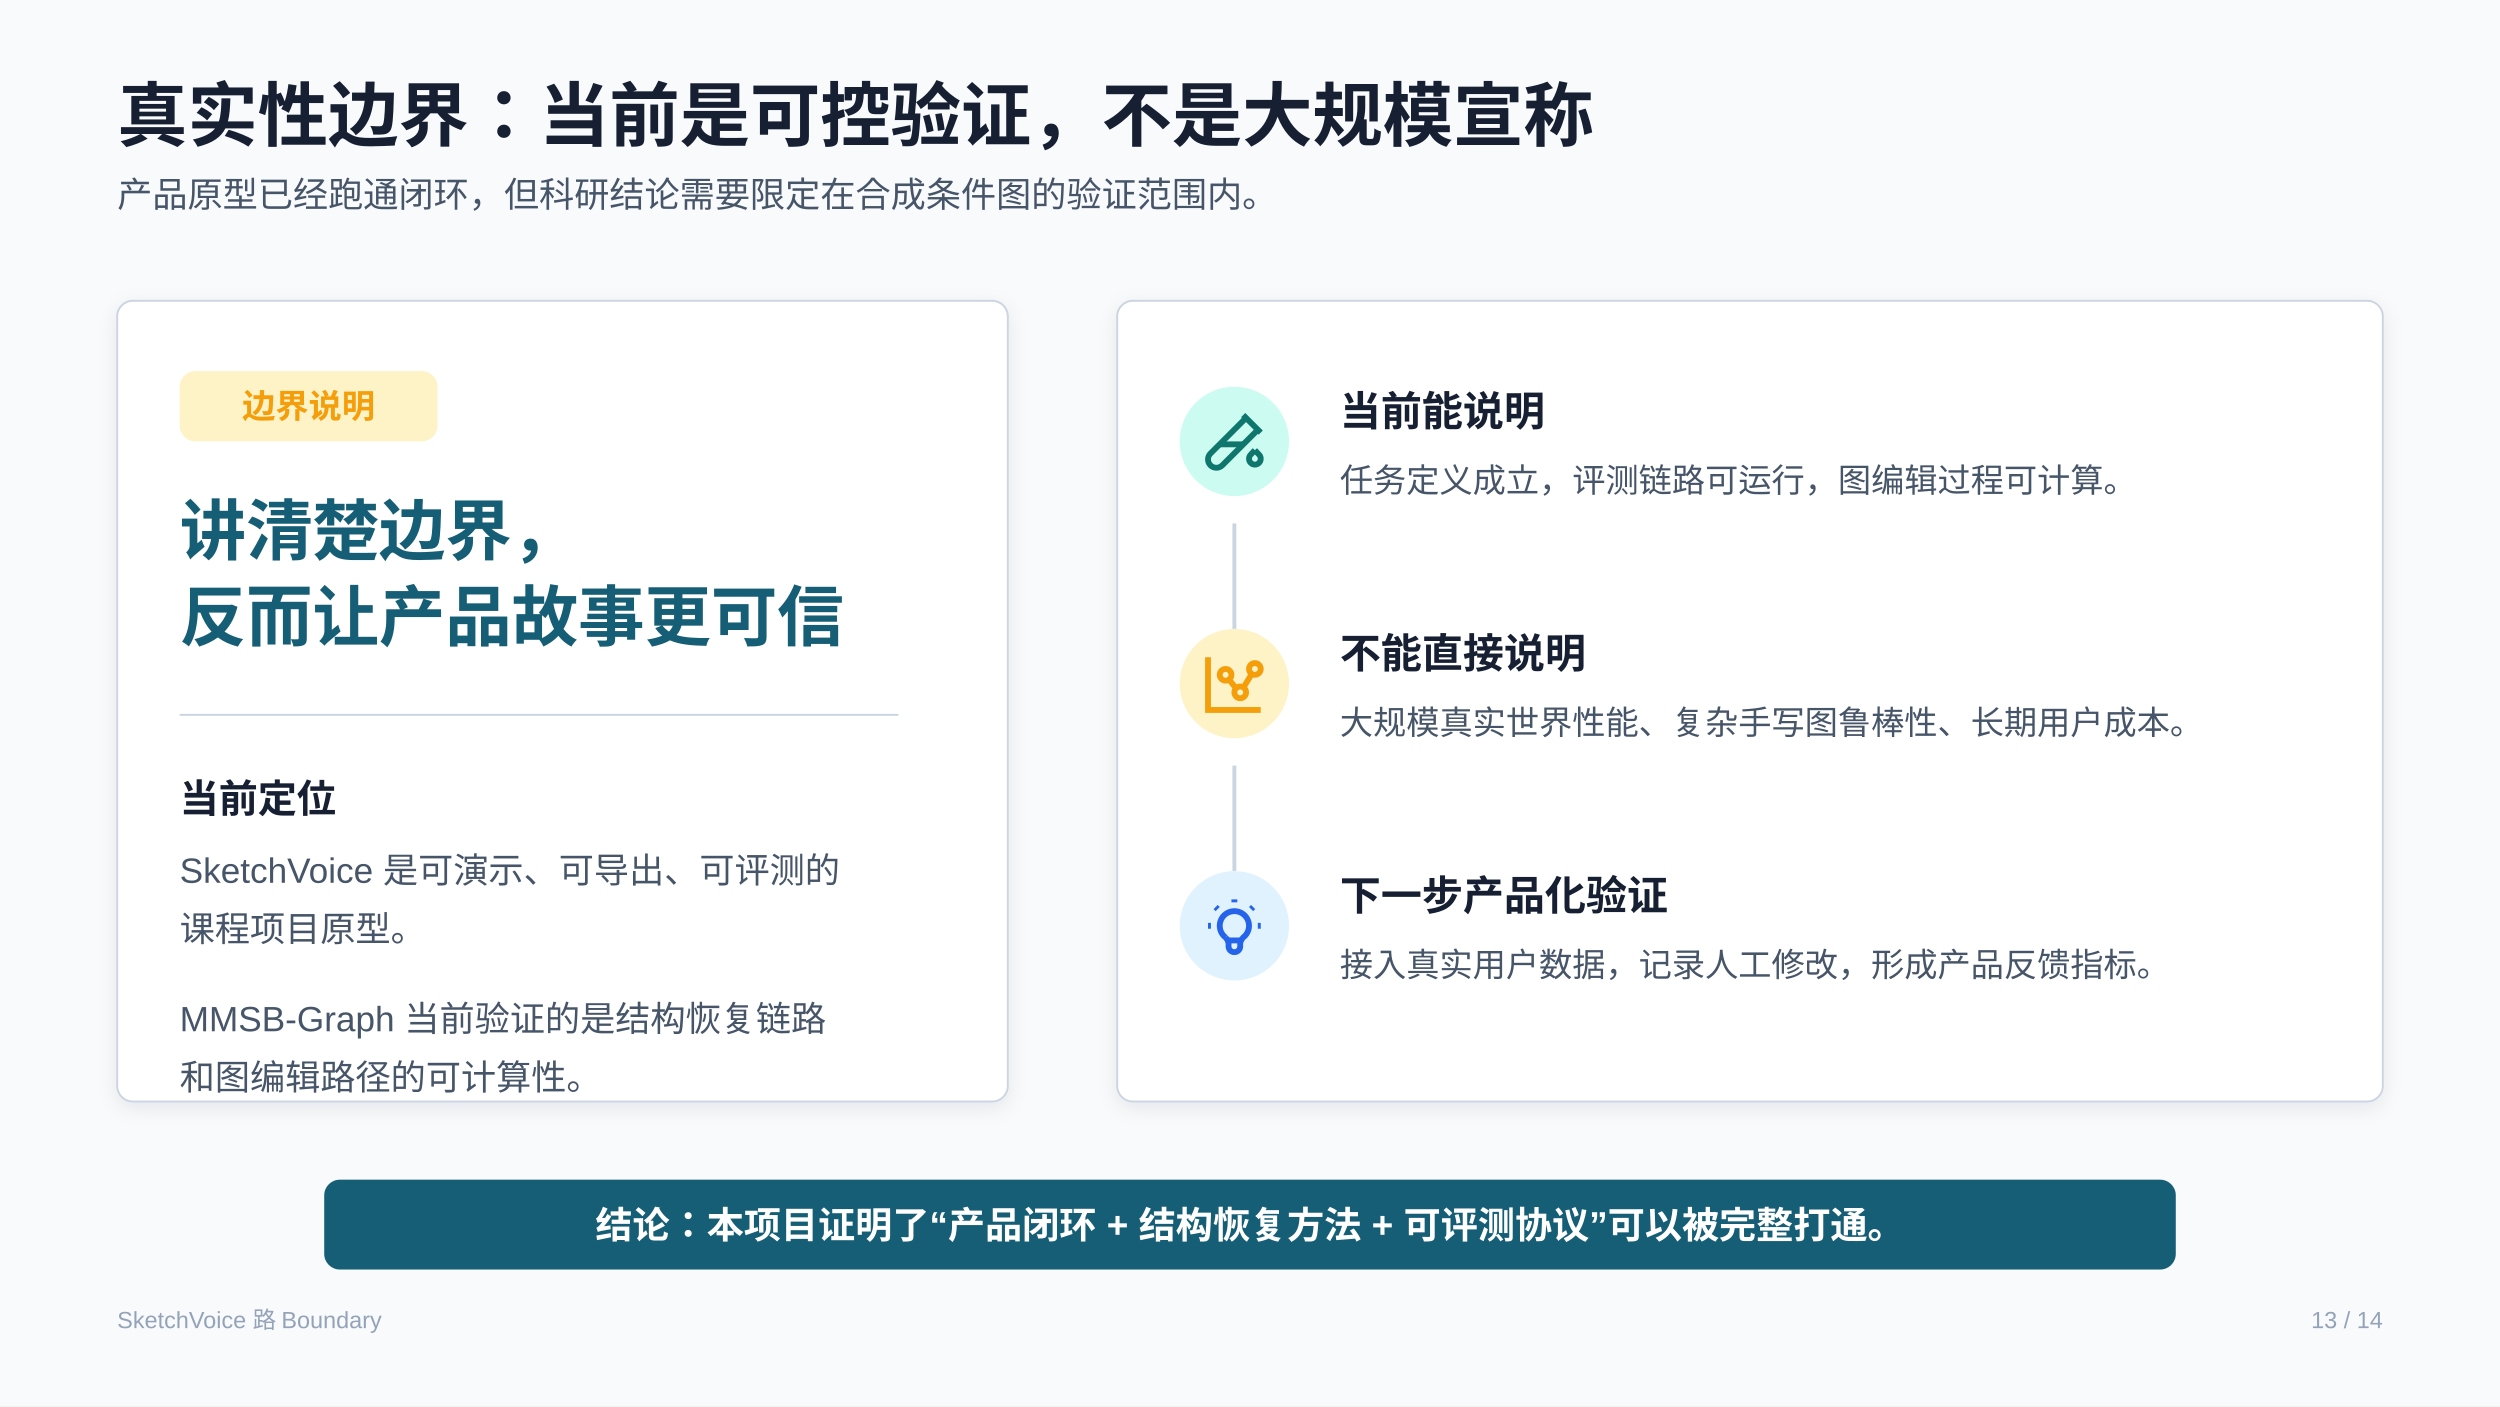
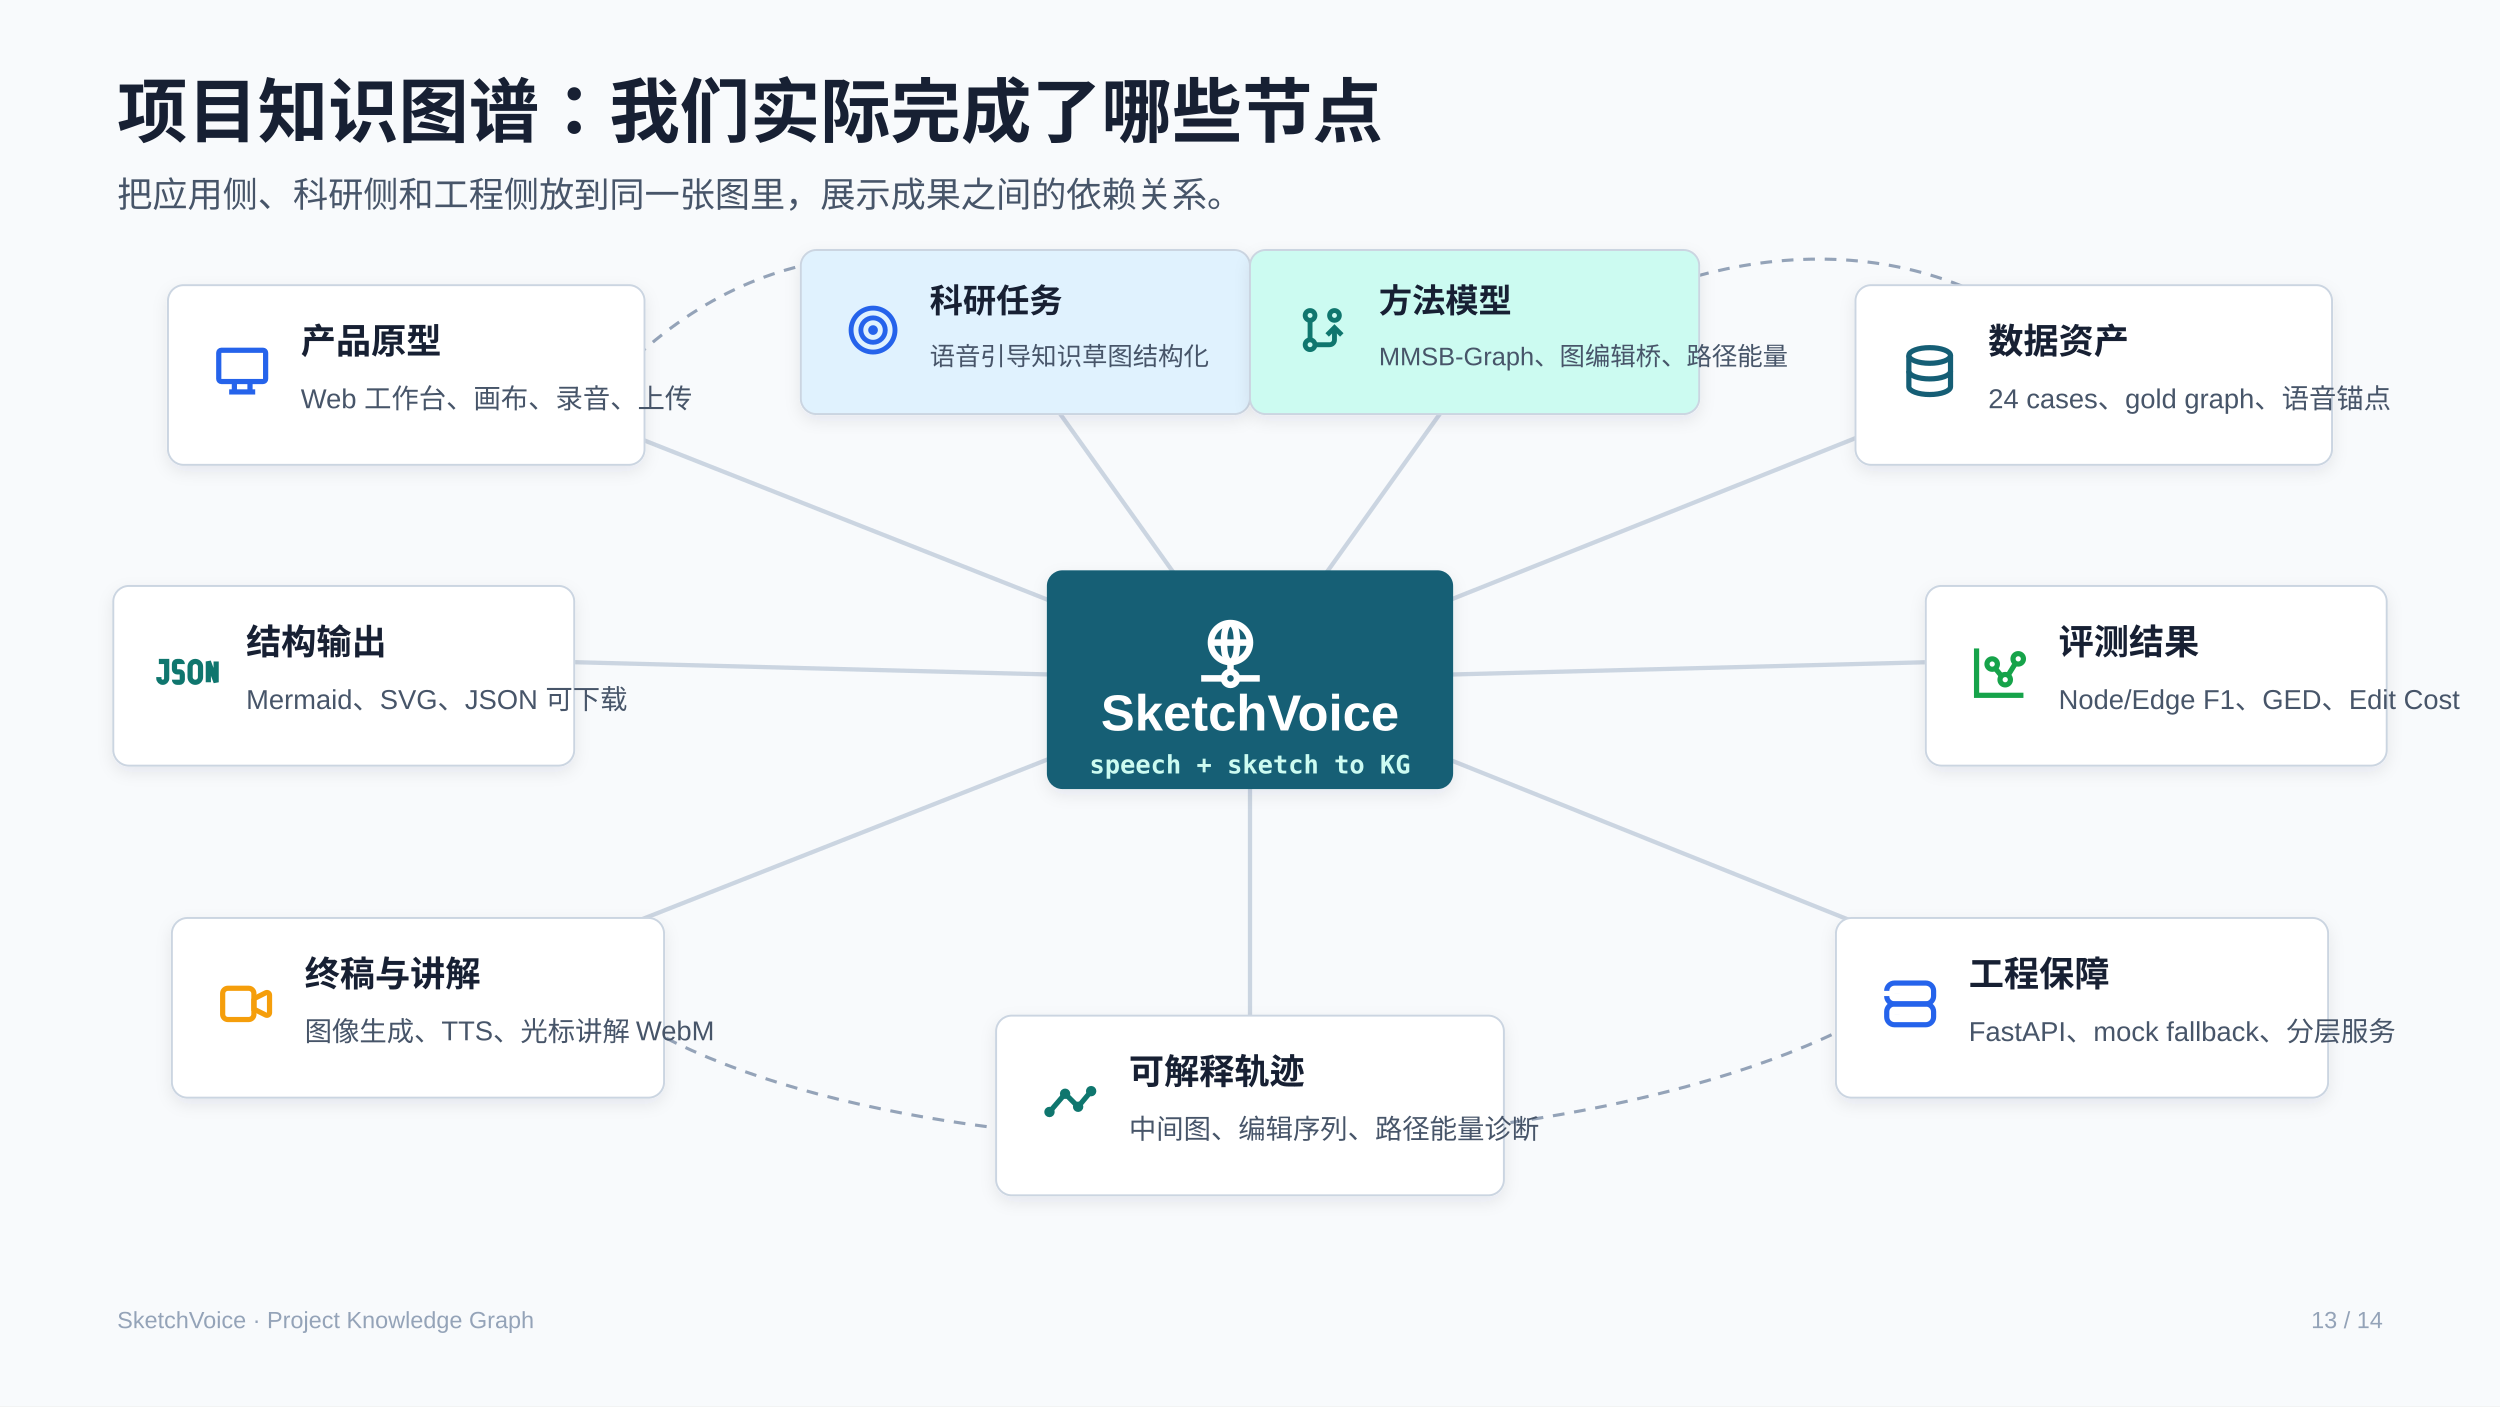
<svg xmlns="http://www.w3.org/2000/svg" viewBox="0 0 1280 720" width="1280" height="720">
  <defs>
    <filter id="softShadow" x="-12%" y="-12%" width="124%" height="124%">
-       <feGaussianBlur in="SourceAlpha" stdDeviation="5" />
+       <feGaussianBlur in="SourceAlpha" stdDeviation="4" />
      <feOffset dx="0" dy="3" result="offsetBlur" />
      <feFlood flood-color="#172033" flood-opacity="0.08" result="shadowColor" />
      <feComposite in="shadowColor" in2="offsetBlur" operator="in" result="shadow" />
      <feMerge>
        <feMergeNode in="shadow" />
        <feMergeNode in="SourceGraphic" />
      </feMerge>
    </filter>
+     <marker id="arrowSoft" markerWidth="10" markerHeight="10" refX="9" refY="5" orient="auto">
+       <path d="M0,0 L10,5 L0,10 Z" fill="#0F766E" />
+     </marker>
+     <marker id="arrowBorder" markerWidth="10" markerHeight="10" refX="9" refY="5" orient="auto">
+       <path d="M0,0 L10,5 L0,10 Z" fill="#CBD5E1" />
+     </marker>
  </defs>
  <g id="background">
    <rect width="1280" height="720" fill="#F8FAFC" />
  </g>
  <g id="header">
-     <text x="60" y="72" font-family="&quot;Microsoft YaHei&quot;, Arial, sans-serif" font-size="36" font-weight="800" fill="#172033">真实性边界：当前是可控验证，不是大规模宣称</text>
-     <text x="60" y="106" font-family="&quot;Microsoft YaHei&quot;, Arial, sans-serif" font-size="18" fill="#475569">产品原型已经跑通闭环，但科研结论需要限定在合成条件图的验证范围内。</text>
+     <text x="60" y="70" font-family="&quot;Microsoft YaHei&quot;, Arial, sans-serif" font-size="36" font-weight="800" fill="#172033">项目知识图谱：我们实际完成了哪些节点</text>
+     <text x="60" y="106" font-family="&quot;Microsoft YaHei&quot;, Arial, sans-serif" font-size="18" fill="#475569">把应用侧、科研侧和工程侧放到同一张图里，展示成果之间的依赖关系。</text>
  </g>
-   <g id="boundary-panel">
-     <path fill="#FFFFFF" stroke="#CBD5E1" filter="url(#softShadow)" d="M68,154 H508 A8,8 0 0 1 516,162 V556 A8,8 0 0 1 508,564 H68 A8,8 0 0 1 60,556 V162 A8,8 0 0 1 68,154 Z" />
-     <path fill="#FEF3C7" d="M100,190 H216 A8,8 0 0 1 224,198 V218 A8,8 0 0 1 216,226 H100 A8,8 0 0 1 92,218 V198 A8,8 0 0 1 100,190 Z" />
-     <text x="158" y="214" text-anchor="middle" font-family="&quot;Microsoft YaHei&quot;, Arial, sans-serif" font-size="17" font-weight="800" fill="#F59E0B">边界说明</text>
-     <text x="92" y="284" font-family="&quot;Microsoft YaHei&quot;, Arial, sans-serif" font-size="34" font-weight="800" fill="#155E75">讲清楚边界，</text>
-     <text x="92" y="328" font-family="&quot;Microsoft YaHei&quot;, Arial, sans-serif" font-size="34" font-weight="800" fill="#155E75">反而让产品故事更可信</text>
-     <line x1="92" y1="366" x2="460" y2="366" stroke="#CBD5E1" />
-     <text x="92" y="416" font-family="&quot;Microsoft YaHei&quot;, Arial, sans-serif" font-size="20" font-weight="800" fill="#172033">当前定位</text>
-     <text x="92" y="452" font-family="&quot;Microsoft YaHei&quot;, Arial, sans-serif" font-size="18" fill="#475569">SketchVoice 是可演示、可导出、可评测的</text>
-     <text x="92" y="482" font-family="&quot;Microsoft YaHei&quot;, Arial, sans-serif" font-size="18" fill="#475569">课程项目原型。</text>
-     <text x="92" y="528" font-family="&quot;Microsoft YaHei&quot;, Arial, sans-serif" font-size="18" fill="#475569">MMSB-Graph 当前验证的是结构恢复链路</text>
-     <text x="92" y="558" font-family="&quot;Microsoft YaHei&quot;, Arial, sans-serif" font-size="18" fill="#475569">和图编辑路径的可计算性。</text>
+   <g id="graph-edges">
+     <line x1="640" y1="348" x2="240" y2="190" stroke="#CBD5E1" stroke-width="2.2" marker-end="url(#arrowBorder)" />
+     <line x1="640" y1="348" x2="176" y2="336" stroke="#CBD5E1" stroke-width="2.2" marker-end="url(#arrowBorder)" />
+     <line x1="640" y1="348" x2="244" y2="504" stroke="#CBD5E1" stroke-width="2.2" marker-end="url(#arrowBorder)" />
+     <line x1="640" y1="348" x2="510" y2="166" stroke="#CBD5E1" stroke-width="2.2" marker-end="url(#arrowBorder)" />
+     <line x1="640" y1="348" x2="770" y2="166" stroke="#CBD5E1" stroke-width="2.2" marker-end="url(#arrowBorder)" />
+     <line x1="640" y1="348" x2="1036" y2="190" stroke="#CBD5E1" stroke-width="2.2" marker-end="url(#arrowBorder)" />
+     <line x1="640" y1="348" x2="1104" y2="336" stroke="#CBD5E1" stroke-width="2.2" marker-end="url(#arrowBorder)" />
+     <line x1="640" y1="348" x2="1034" y2="506" stroke="#CBD5E1" stroke-width="2.2" marker-end="url(#arrowBorder)" />
+     <line x1="640" y1="348" x2="640" y2="540" stroke="#CBD5E1" stroke-width="2.2" marker-end="url(#arrowBorder)" />
+     <path d="M 318 190 C 392 116 484 118 546 164" fill="none" stroke="#94A3B8" stroke-width="1.6" stroke-dasharray="6,5" />
+     <path d="M 808 166 C 896 118 996 120 1062 184" fill="none" stroke="#94A3B8" stroke-width="1.6" stroke-dasharray="6,5" />
+     <path d="M 304 508 C 430 610 820 610 974 510" fill="none" stroke="#94A3B8" stroke-width="1.6" stroke-dasharray="6,5" />
  </g>
-   <g id="vertical-list">
-     <path fill="#FFFFFF" stroke="#CBD5E1" filter="url(#softShadow)" d="M580,154 H1212 A8,8 0 0 1 1220,162 V556 A8,8 0 0 1 1212,564 H580 A8,8 0 0 1 572,556 V162 A8,8 0 0 1 580,154 Z" />
-     <g id="item-can">
-       <circle cx="632" cy="226" r="28" fill="#CCFBF1" />
-       <g transform="translate(614.0, 208.0) scale(1.5)" fill="none" stroke="#0F766E" stroke-width="2">
-         <path d="M20 8.04l-12.122 12.124a2.857 2.857 0 1 1 -4.041 -4.04l12.122 -12.124" />
-         <path d="M7 13h8" />
-         <path d="M19 15l1.5 1.6a2 2 0 1 1 -3 0l1.5 -1.6" />
-         <path d="M15 3l6 6" />
-       </g>
-       <text x="686" y="218" font-family="&quot;Microsoft YaHei&quot;, Arial, sans-serif" font-size="21" font-weight="800" fill="#172033">当前能说明</text>
-       <text x="686" y="252" font-family="&quot;Microsoft YaHei&quot;, Arial, sans-serif" font-size="17" fill="#475569">任务定义成立，评测链路可运行，图编辑过程可计算。</text>
+   <g id="center-node">
+     <path fill="#155E75" filter="url(#softShadow)" d="M544,292 H736 A8,8 0 0 1 744,300 V396 A8,8 0 0 1 736,404 H544 A8,8 0 0 1 536,396 V300 A8,8 0 0 1 544,292 Z" />
+     <g transform="translate(610.0, 314.0) scale(1.666667)" fill="none" stroke="#FFFFFF" stroke-width="2">
+       <path d="M6 9a6 6 0 1 0 12 0a6 6 0 0 0 -12 0" />
+       <path d="M12 3c1.333 .333 2 2.333 2 6s-.667 5.667 -2 6" />
+       <path d="M12 3c-1.333 .333 -2 2.333 -2 6s.667 5.667 2 6" />
+       <path d="M6 9h12" />
+       <path d="M3 20h7" />
+       <path d="M14 20h7" />
+       <path d="M10 20a2 2 0 1 0 4 0a2 2 0 0 0 -4 0" />
+       <path d="M12 15v3" />
    </g>
-     <line x1="632" y1="268" x2="632" y2="322" stroke="#CBD5E1" stroke-width="2" />
-     <g id="item-cannot">
-       <circle cx="632" cy="350" r="28" fill="#FEF3C7" />
-       <g transform="translate(614.0, 332.0) scale(1.5)" fill="none" stroke="#F59E0B" stroke-width="2">
-         <path d="M3 3v18h18" />
-         <path d="M7 9a2 2 0 1 0 4 0a2 2 0 1 0 -4 0" />
-         <path d="M17 7a2 2 0 1 0 4 0a2 2 0 1 0 -4 0" />
-         <path d="M12 15a2 2 0 1 0 4 0a2 2 0 1 0 -4 0" />
-         <path d="M10.16 10.62l2.34 2.88" />
-         <path d="M15.088 13.328l2.837 -4.586" />
-       </g>
-       <text x="686" y="342" font-family="&quot;Microsoft YaHei&quot;, Arial, sans-serif" font-size="21" font-weight="800" fill="#172033">不能直接说明</text>
-       <text x="686" y="376" font-family="&quot;Microsoft YaHei&quot;, Arial, sans-serif" font-size="17" fill="#475569">大规模真实世界性能、复杂手写图鲁棒性、长期用户成本。</text>
+     <text x="640" y="374" text-anchor="middle" font-family="&quot;Microsoft YaHei&quot;, Arial, sans-serif" font-size="26" font-weight="800" fill="#FFFFFF">SketchVoice</text>
+     <text x="640" y="396" text-anchor="middle" font-family="Consolas, monospace" font-size="13" font-weight="700" fill="#CCFBF1">speech + sketch to KG</text>
+   </g>
+   <g id="node-product">
+     <path fill="#FFFFFF" stroke="#CBD5E1" filter="url(#softShadow)" d="M94,146 H322 A8,8 0 0 1 330,154 V230 A8,8 0 0 1 322,238 H94 A8,8 0 0 1 86,230 V154 A8,8 0 0 1 94,146 Z" />
+     <g transform="translate(108.0, 174.0) scale(1.333333)" fill="none" stroke="#2563EB" stroke-width="2">
+       <path d="M3 5a1 1 0 0 1 1 -1h16a1 1 0 0 1 1 1v10a1 1 0 0 1 -1 1h-16a1 1 0 0 1 -1 -1v-10" />
+       <path d="M7 20h10" />
+       <path d="M9 16v4" />
+       <path d="M15 16v4" />
    </g>
-     <line x1="632" y1="392" x2="632" y2="446" stroke="#CBD5E1" stroke-width="2" />
-     <g id="item-next">
-       <circle cx="632" cy="474" r="28" fill="#E0F2FE" />
-       <g transform="translate(614.0, 456.0) scale(1.5)" fill="none" stroke="#2563EB" stroke-width="2">
-         <path d="M3 12h1m8 -9v1m8 8h1m-15.4 -6.4l.7 .7m12.1 -.7l-.7 .7" />
-         <path d="M9 16a5 5 0 1 1 6 0a3.5 3.5 0 0 0 -1 3a2 2 0 0 1 -4 0a3.5 3.5 0 0 0 -1 -3" />
-         <path d="M9.7 17l4.6 0" />
-       </g>
-       <text x="686" y="466" font-family="&quot;Microsoft YaHei&quot;, Arial, sans-serif" font-size="21" font-weight="800" fill="#172033">下一步产品化验证</text>
-       <text x="686" y="500" font-family="&quot;Microsoft YaHei&quot;, Arial, sans-serif" font-size="17" fill="#475569">接入真实用户数据，记录人工修改，形成产品反馈指标。</text>
+     <text x="154" y="181" font-family="&quot;Microsoft YaHei&quot;, Arial, sans-serif" font-size="18" font-weight="800" fill="#172033">产品原型</text>
+     <text x="154" y="209" font-family="&quot;Microsoft YaHei&quot;, Arial, sans-serif" font-size="14" fill="#475569">Web 工作台、画布、录音、上传</text>
+   </g>
+   <g id="node-structure-output">
+     <path fill="#FFFFFF" stroke="#CBD5E1" filter="url(#softShadow)" d="M66,300 H286 A8,8 0 0 1 294,308 V384 A8,8 0 0 1 286,392 H66 A8,8 0 0 1 58,384 V308 A8,8 0 0 1 66,300 Z" />
+     <g transform="translate(80.0, 328.0) scale(1.333333)" fill="none" stroke="#0F766E" stroke-width="2">
+       <path d="M20 16v-8l3 8v-8" />
+       <path d="M15 8a2 2 0 0 1 2 2v4a2 2 0 1 1 -4 0v-4a2 2 0 0 1 2 -2" />
+       <path d="M1 8h3v6.5a1.5 1.5 0 0 1 -3 0v-.5" />
+       <path d="M7 15a1 1 0 0 0 1 1h1a1 1 0 0 0 1 -1v-2a1 1 0 0 0 -1 -1h-1a1 1 0 0 1 -1 -1v-2a1 1 0 0 1 1 -1h1a1 1 0 0 1 1 1" />
    </g>
+     <text x="126" y="335" font-family="&quot;Microsoft YaHei&quot;, Arial, sans-serif" font-size="18" font-weight="800" fill="#172033">结构输出</text>
+     <text x="126" y="363" font-family="&quot;Microsoft YaHei&quot;, Arial, sans-serif" font-size="14" fill="#475569">Mermaid、SVG、JSON 可下载</text>
  </g>
-   <g id="takeaway">
-     <path fill="#155E75" d="M174,604 H1106 A8,8 0 0 1 1114,612 V642 A8,8 0 0 1 1106,650 H174 A8,8 0 0 1 166,642 V612 A8,8 0 0 1 174,604 Z" />
-     <text x="640" y="634" text-anchor="middle" font-family="&quot;Microsoft YaHei&quot;, Arial, sans-serif" font-size="19" font-weight="800" fill="#FFFFFF">结论：本项目证明了“产品闭环 + 结构恢复方法 + 可评测协议”可以被完整打通。</text>
+   <g id="node-media">
+     <path fill="#FFFFFF" stroke="#CBD5E1" filter="url(#softShadow)" d="M96,470 H332 A8,8 0 0 1 340,478 V554 A8,8 0 0 1 332,562 H96 A8,8 0 0 1 88,554 V478 A8,8 0 0 1 96,470 Z" />
+     <g transform="translate(110.0, 498.0) scale(1.333333)" fill="none" stroke="#F59E0B" stroke-width="2">
+       <path d="M15 10l4.553 -2.276a1 1 0 0 1 1.447 .894v6.764a1 1 0 0 1 -1.447 .894l-4.553 -2.276v-4" />
+       <path d="M3 8a2 2 0 0 1 2 -2h8a2 2 0 0 1 2 2v8a2 2 0 0 1 -2 2h-8a2 2 0 0 1 -2 -2l0 -8" />
+     </g>
+     <text x="156" y="505" font-family="&quot;Microsoft YaHei&quot;, Arial, sans-serif" font-size="18" font-weight="800" fill="#172033">终稿与讲解</text>
+     <text x="156" y="533" font-family="&quot;Microsoft YaHei&quot;, Arial, sans-serif" font-size="14" fill="#475569">图像生成、TTS、光标讲解 WebM</text>
+   </g>
+   <g id="node-task">
+     <path fill="#E0F2FE" stroke="#CBD5E1" filter="url(#softShadow)" d="M418,128 H632 A8,8 0 0 1 640,136 V204 A8,8 0 0 1 632,212 H418 A8,8 0 0 1 410,204 V136 A8,8 0 0 1 418,128 Z" />
+     <g transform="translate(432.0, 154.0) scale(1.25)" fill="none" stroke="#2563EB" stroke-width="2">
+       <path d="M11 12a1 1 0 1 0 2 0a1 1 0 1 0 -2 0" />
+       <path d="M7 12a5 5 0 1 0 10 0a5 5 0 1 0 -10 0" />
+       <path d="M3 12a9 9 0 1 0 18 0a9 9 0 1 0 -18 0" />
+     </g>
+     <text x="476" y="160" font-family="&quot;Microsoft YaHei&quot;, Arial, sans-serif" font-size="17" font-weight="800" fill="#172033">科研任务</text>
+     <text x="476" y="187" font-family="&quot;Microsoft YaHei&quot;, Arial, sans-serif" font-size="13" fill="#475569">语音引导知识草图结构化</text>
+   </g>
+   <g id="node-method">
+     <path fill="#CCFBF1" stroke="#CBD5E1" filter="url(#softShadow)" d="M648,128 H862 A8,8 0 0 1 870,136 V204 A8,8 0 0 1 862,212 H648 A8,8 0 0 1 640,204 V136 A8,8 0 0 1 648,128 Z" />
+     <g transform="translate(662.0, 154.0) scale(1.25)" fill="none" stroke="#0F766E" stroke-width="2">
+       <path d="M5 18a2 2 0 1 0 4 0a2 2 0 1 0 -4 0" />
+       <path d="M5 6a2 2 0 1 0 4 0a2 2 0 1 0 -4 0" />
+       <path d="M15 6a2 2 0 1 0 4 0a2 2 0 1 0 -4 0" />
+       <path d="M7 8l0 8" />
+       <path d="M9 18h6a2 2 0 0 0 2 -2v-5" />
+       <path d="M14 14l3 -3l3 3" />
+     </g>
+     <text x="706" y="160" font-family="&quot;Microsoft YaHei&quot;, Arial, sans-serif" font-size="17" font-weight="800" fill="#172033">方法模型</text>
+     <text x="706" y="187" font-family="&quot;Microsoft YaHei&quot;, Arial, sans-serif" font-size="13" fill="#475569">MMSB-Graph、图编辑桥、路径能量</text>
+   </g>
+   <g id="node-dataset">
+     <path fill="#FFFFFF" stroke="#CBD5E1" filter="url(#softShadow)" d="M958,146 H1186 A8,8 0 0 1 1194,154 V230 A8,8 0 0 1 1186,238 H958 A8,8 0 0 1 950,230 V154 A8,8 0 0 1 958,146 Z" />
+     <g transform="translate(972.0, 174.0) scale(1.333333)" fill="none" stroke="#155E75" stroke-width="2">
+       <path d="M4 6a8 3 0 1 0 16 0a8 3 0 1 0 -16 0" />
+       <path d="M4 6v6a8 3 0 0 0 16 0v-6" />
+       <path d="M4 12v6a8 3 0 0 0 16 0v-6" />
+     </g>
+     <text x="1018" y="181" font-family="&quot;Microsoft YaHei&quot;, Arial, sans-serif" font-size="18" font-weight="800" fill="#172033">数据资产</text>
+     <text x="1018" y="209" font-family="&quot;Microsoft YaHei&quot;, Arial, sans-serif" font-size="14" fill="#475569">24 cases、gold graph、语音锚点</text>
+   </g>
+   <g id="node-eval">
+     <path fill="#FFFFFF" stroke="#CBD5E1" filter="url(#softShadow)" d="M994,300 H1214 A8,8 0 0 1 1222,308 V384 A8,8 0 0 1 1214,392 H994 A8,8 0 0 1 986,384 V308 A8,8 0 0 1 994,300 Z" />
+     <g transform="translate(1008.0, 328.0) scale(1.333333)" fill="none" stroke="#16A34A" stroke-width="2">
+       <path d="M3 3v18h18" />
+       <path d="M7 9a2 2 0 1 0 4 0a2 2 0 1 0 -4 0" />
+       <path d="M17 7a2 2 0 1 0 4 0a2 2 0 1 0 -4 0" />
+       <path d="M12 15a2 2 0 1 0 4 0a2 2 0 1 0 -4 0" />
+       <path d="M10.16 10.62l2.34 2.88" />
+       <path d="M15.088 13.328l2.837 -4.586" />
+     </g>
+     <text x="1054" y="335" font-family="&quot;Microsoft YaHei&quot;, Arial, sans-serif" font-size="18" font-weight="800" fill="#172033">评测结果</text>
+     <text x="1054" y="363" font-family="&quot;Microsoft YaHei&quot;, Arial, sans-serif" font-size="14" fill="#475569">Node/Edge F1、GED、Edit Cost</text>
+   </g>
+   <g id="node-engineering">
+     <path fill="#FFFFFF" stroke="#CBD5E1" filter="url(#softShadow)" d="M948,470 H1184 A8,8 0 0 1 1192,478 V554 A8,8 0 0 1 1184,562 H948 A8,8 0 0 1 940,554 V478 A8,8 0 0 1 948,470 Z" />
+     <g transform="translate(962.0, 498.0) scale(1.333333)" fill="none" stroke="#2563EB" stroke-width="2">
+       <path d="M3 7a3 3 0 0 1 3 -3h12a3 3 0 0 1 3 3v2a3 3 0 0 1 -3 3h-12a3 3 0 0 1 -3 -3" />
+       <path d="M3 15a3 3 0 0 1 3 -3h12a3 3 0 0 1 3 3v2a3 3 0 0 1 -3 3h-12a3 3 0 0 1 -3 -3l0 -2" />
+       <path d="M7 8l0 .01" />
+       <path d="M7 16l0 .01" />
+     </g>
+     <text x="1008" y="505" font-family="&quot;Microsoft YaHei&quot;, Arial, sans-serif" font-size="18" font-weight="800" fill="#172033">工程保障</text>
+     <text x="1008" y="533" font-family="&quot;Microsoft YaHei&quot;, Arial, sans-serif" font-size="14" fill="#475569">FastAPI、mock fallback、分层服务</text>
+   </g>
+   <g id="node-explain">
+     <path fill="#FFFFFF" stroke="#CBD5E1" filter="url(#softShadow)" d="M518,520 H762 A8,8 0 0 1 770,528 V604 A8,8 0 0 1 762,612 H518 A8,8 0 0 1 510,604 V528 A8,8 0 0 1 518,520 Z" />
+     <g transform="translate(532.0, 548.0) scale(1.333333)" fill="none" stroke="#0F766E" stroke-width="2">
+       <path d="M4 16l6 -7l5 5l5 -6" />
+       <path d="M14 14a1 1 0 1 0 2 0a1 1 0 1 0 -2 0" />
+       <path d="M9 9a1 1 0 1 0 2 0a1 1 0 1 0 -2 0" />
+       <path d="M3 16a1 1 0 1 0 2 0a1 1 0 1 0 -2 0" />
+       <path d="M19 8a1 1 0 1 0 2 0a1 1 0 1 0 -2 0" />
+     </g>
+     <text x="578" y="555" font-family="&quot;Microsoft YaHei&quot;, Arial, sans-serif" font-size="18" font-weight="800" fill="#172033">可解释轨迹</text>
+     <text x="578" y="583" font-family="&quot;Microsoft YaHei&quot;, Arial, sans-serif" font-size="14" fill="#475569">中间图、编辑序列、路径能量诊断</text>
  </g>
  <g id="footer">
-     <text x="60" y="680" font-family="&quot;Microsoft YaHei&quot;, Arial, sans-serif" font-size="12" fill="#94A3B8">SketchVoice 路 Boundary</text>
+     <text x="60" y="680" font-family="&quot;Microsoft YaHei&quot;, Arial, sans-serif" font-size="12" fill="#94A3B8">SketchVoice · Project Knowledge Graph</text>
    <text x="1220" y="680" text-anchor="end" font-family="&quot;Microsoft YaHei&quot;, Arial, sans-serif" font-size="12" fill="#94A3B8">13 / 14</text>
  </g>
</svg>
